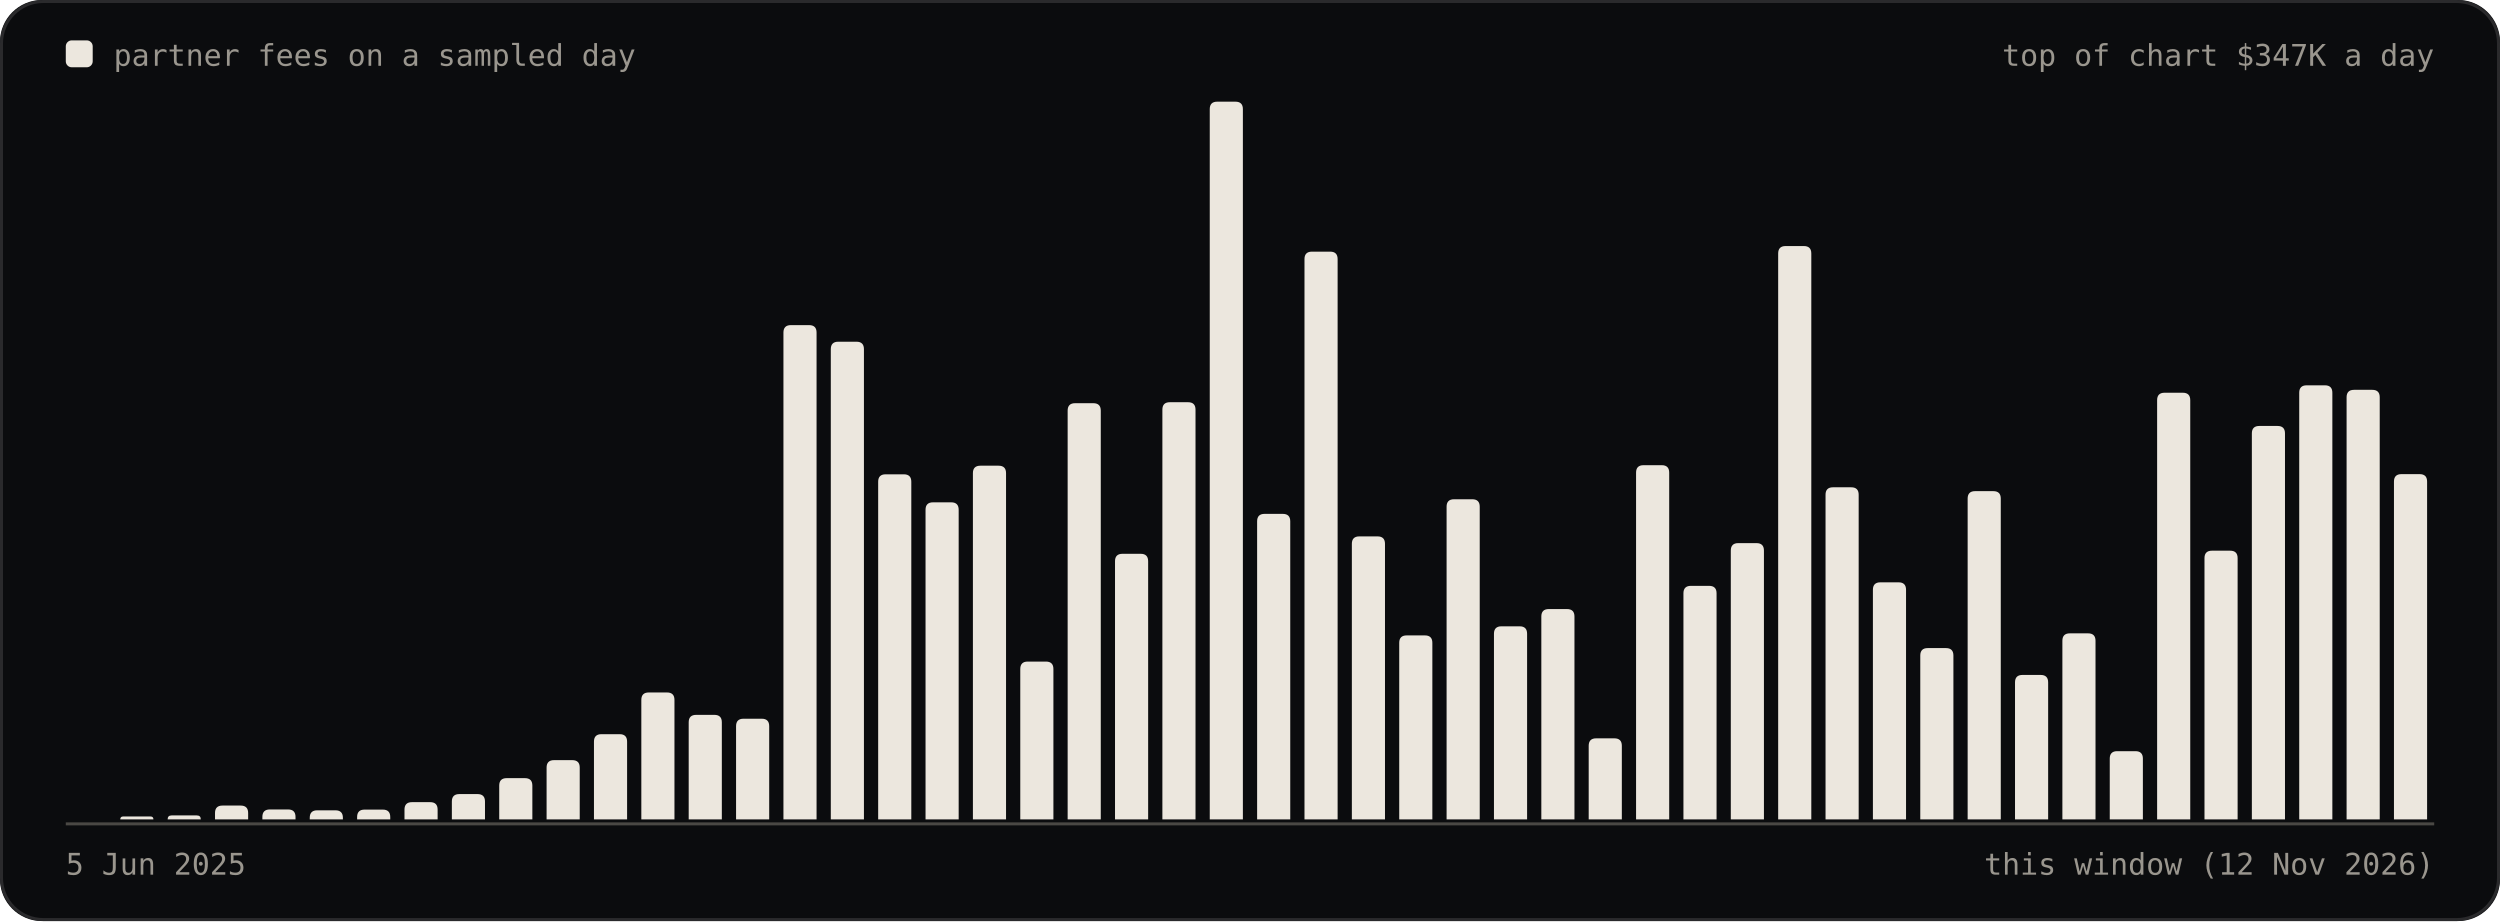
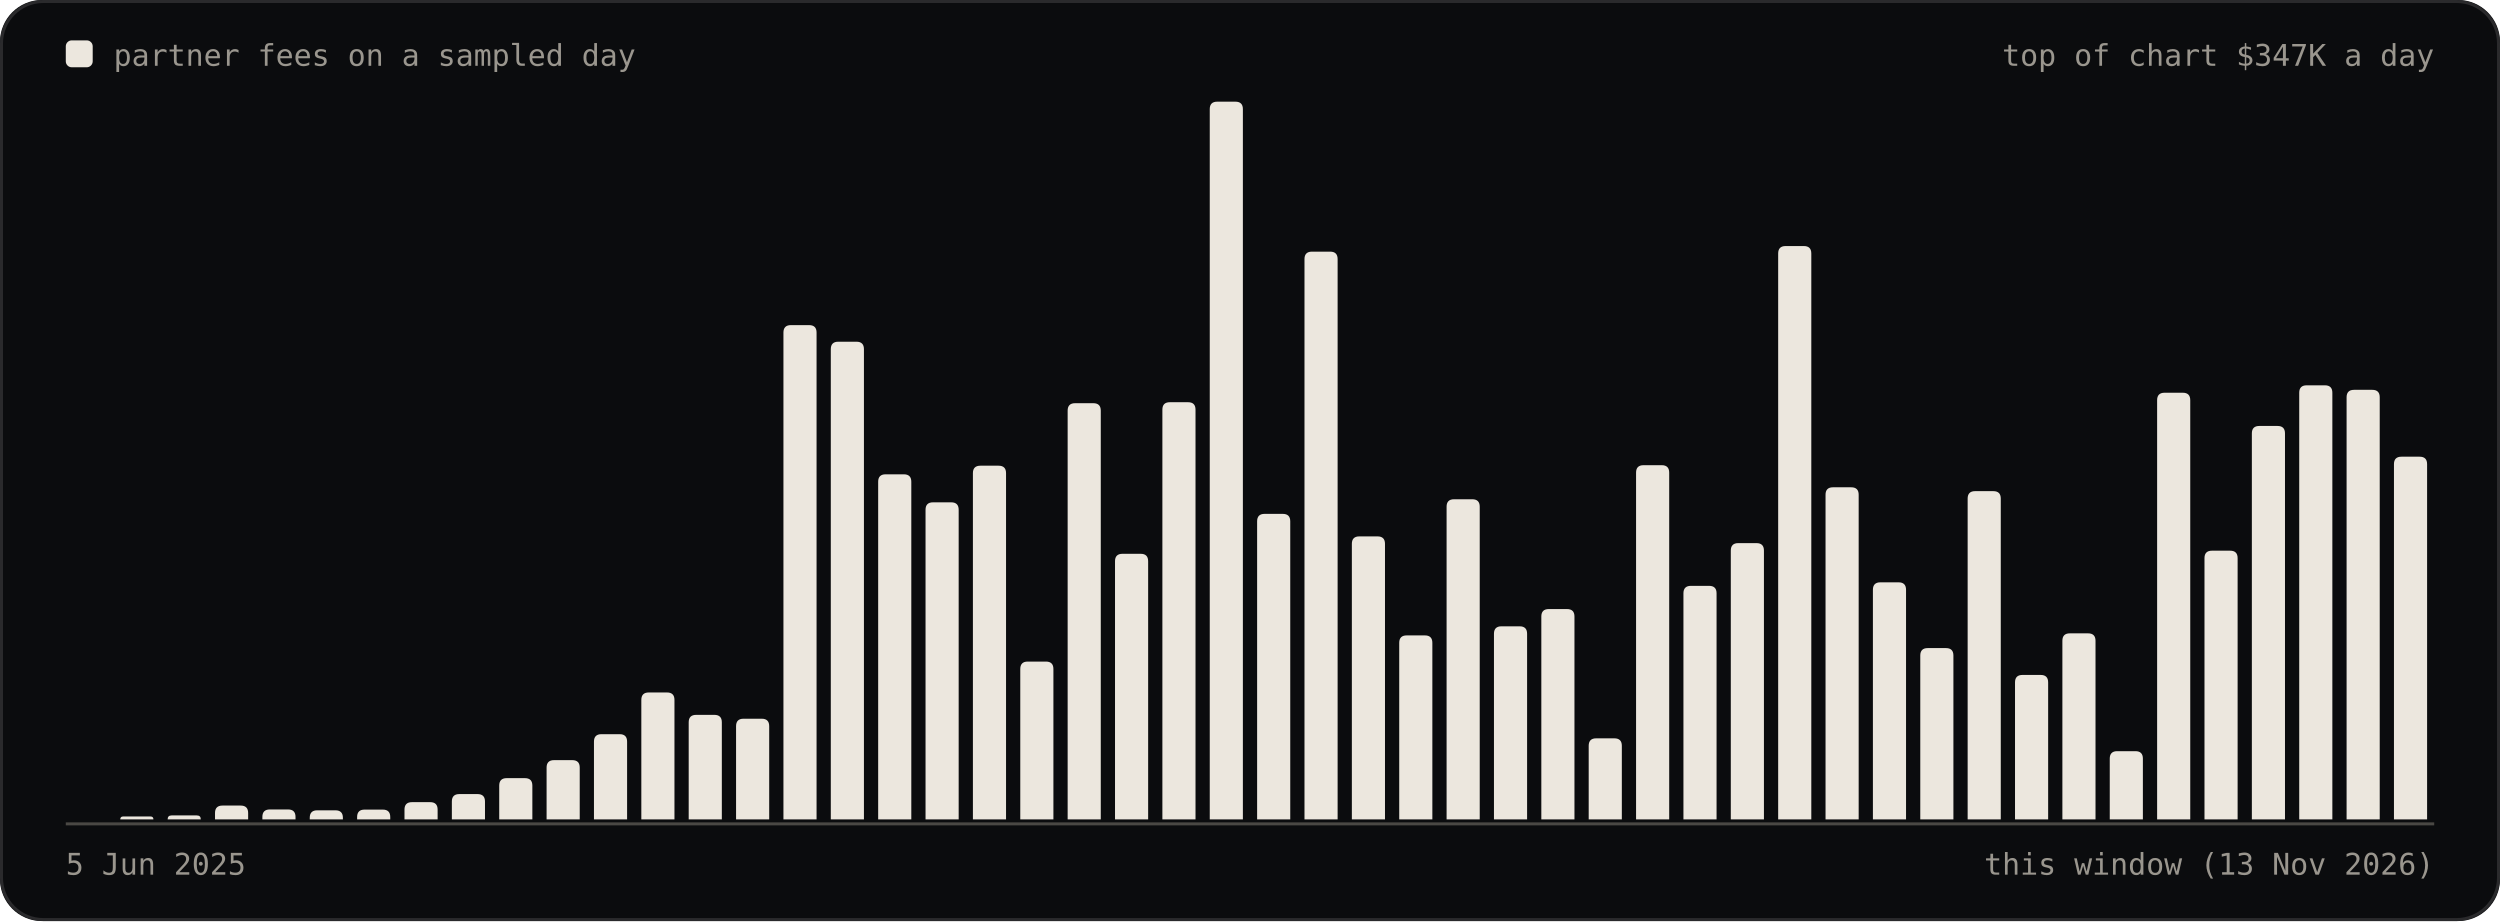
<svg xmlns="http://www.w3.org/2000/svg" viewBox="0 0 836 308" width="836" height="308" font-family="'JetBrains Mono', ui-monospace, SFMono-Regular, Menlo, Consolas, monospace" font-size="9">
  <rect width="836" height="308" rx="14" fill="#0b0c0e" />
  <rect x="0.5" y="0.5" width="835" height="307" rx="14" fill="none" stroke="#2a2a2c" />
  <rect x="22.0" y="13.5" width="9" height="9" rx="2" fill="#ece7de" />
  <text x="38.0" y="22.0" fill="#9a968e" font-size="10" text-anchor="start">partner fees on a sampled day</text>
  <text x="814.0" y="22.0" fill="#9a968e" font-size="10" text-anchor="end">top of chart $347K a day</text>
  <path d="M40.22 274.00 V274.00 Q40.22 273.03 41.19 273.03 H50.33 Q51.30 273.03 51.30 274.00 V274.00 Z" fill="#ece7de" />
  <path d="M56.06 274.00 V274.00 Q56.06 272.68 57.37 272.68 H65.83 Q67.14 272.68 67.14 274.00 V274.00 Z" fill="#ece7de" />
  <path d="M71.90 274.00 V271.88 Q71.90 269.38 74.40 269.38 H80.48 Q82.98 269.38 82.98 271.88 V274.00 Z" fill="#ece7de" />
  <path d="M87.74 274.00 V273.18 Q87.74 270.68 90.24 270.68 H96.32 Q98.82 270.68 98.82 273.18 V274.00 Z" fill="#ece7de" />
  <path d="M103.58 274.00 V273.47 Q103.58 270.97 106.08 270.97 H112.16 Q114.66 270.97 114.66 273.47 V274.00 Z" fill="#ece7de" />
  <path d="M119.42 274.00 V273.23 Q119.42 270.73 121.92 270.73 H128.00 Q130.50 270.73 130.50 273.23 V274.00 Z" fill="#ece7de" />
  <path d="M135.26 274.00 V270.74 Q135.26 268.24 137.76 268.24 H143.84 Q146.34 268.24 146.34 270.74 V274.00 Z" fill="#ece7de" />
  <path d="M151.10 274.00 V268.04 Q151.10 265.54 153.60 265.54 H159.68 Q162.18 265.54 162.18 268.04 V274.00 Z" fill="#ece7de" />
  <path d="M166.94 274.00 V262.71 Q166.94 260.21 169.44 260.21 H175.52 Q178.02 260.21 178.02 262.71 V274.00 Z" fill="#ece7de" />
  <path d="M182.78 274.00 V256.69 Q182.78 254.19 185.28 254.19 H191.36 Q193.86 254.19 193.86 256.69 V274.00 Z" fill="#ece7de" />
  <path d="M198.62 274.00 V248.01 Q198.62 245.51 201.12 245.51 H207.20 Q209.70 245.51 209.70 248.01 V274.00 Z" fill="#ece7de" />
  <path d="M214.46 274.00 V234.06 Q214.46 231.56 216.96 231.56 H223.04 Q225.54 231.56 225.54 234.06 V274.00 Z" fill="#ece7de" />
  <path d="M230.30 274.00 V241.55 Q230.30 239.05 232.80 239.05 H238.88 Q241.38 239.05 241.38 241.55 V274.00 Z" fill="#ece7de" />
  <path d="M246.14 274.00 V242.84 Q246.14 240.34 248.64 240.34 H254.72 Q257.22 240.34 257.22 242.84 V274.00 Z" fill="#ece7de" />
  <path d="M261.98 274.00 V111.22 Q261.98 108.72 264.48 108.72 H270.56 Q273.06 108.72 273.06 111.22 V274.00 Z" fill="#ece7de" />
  <path d="M277.82 274.00 V116.77 Q277.82 114.27 280.32 114.27 H286.40 Q288.90 114.27 288.90 116.77 V274.00 Z" fill="#ece7de" />
  <path d="M293.66 274.00 V161.11 Q293.66 158.61 296.16 158.61 H302.24 Q304.74 158.61 304.74 161.11 V274.00 Z" fill="#ece7de" />
  <path d="M309.50 274.00 V170.48 Q309.50 167.98 312.00 167.98 H318.08 Q320.58 167.98 320.58 170.48 V274.00 Z" fill="#ece7de" />
  <path d="M325.34 274.00 V158.23 Q325.34 155.73 327.84 155.73 H333.92 Q336.42 155.73 336.42 158.23 V274.00 Z" fill="#ece7de" />
  <path d="M341.18 274.00 V223.73 Q341.18 221.23 343.68 221.23 H349.76 Q352.26 221.23 352.26 223.73 V274.00 Z" fill="#ece7de" />
  <path d="M357.02 274.00 V137.33 Q357.02 134.83 359.52 134.83 H365.60 Q368.10 134.83 368.10 137.33 V274.00 Z" fill="#ece7de" />
  <path d="M372.86 274.00 V187.69 Q372.86 185.19 375.36 185.19 H381.44 Q383.94 185.19 383.94 187.69 V274.00 Z" fill="#ece7de" />
  <path d="M388.70 274.00 V137.00 Q388.70 134.50 391.20 134.50 H397.28 Q399.78 134.50 399.78 137.00 V274.00 Z" fill="#ece7de" />
  <path d="M404.54 274.00 V36.50 Q404.54 34.00 407.04 34.00 H413.12 Q415.62 34.00 415.62 36.50 V274.00 Z" fill="#ece7de" />
  <path d="M420.38 274.00 V174.34 Q420.38 171.84 422.88 171.84 H428.96 Q431.46 171.84 431.46 174.34 V274.00 Z" fill="#ece7de" />
  <path d="M436.22 274.00 V86.65 Q436.22 84.15 438.72 84.15 H444.80 Q447.30 84.15 447.30 86.65 V274.00 Z" fill="#ece7de" />
  <path d="M452.06 274.00 V181.87 Q452.06 179.37 454.56 179.37 H460.64 Q463.14 179.37 463.14 181.87 V274.00 Z" fill="#ece7de" />
  <path d="M467.90 274.00 V214.98 Q467.90 212.48 470.40 212.48 H476.48 Q478.98 212.48 478.98 214.98 V274.00 Z" fill="#ece7de" />
  <path d="M483.74 274.00 V169.45 Q483.74 166.95 486.24 166.95 H492.32 Q494.82 166.95 494.82 169.45 V274.00 Z" fill="#ece7de" />
  <path d="M499.58 274.00 V211.94 Q499.58 209.44 502.08 209.44 H508.16 Q510.66 209.44 510.66 211.94 V274.00 Z" fill="#ece7de" />
  <path d="M515.42 274.00 V206.17 Q515.42 203.67 517.92 203.67 H524.00 Q526.50 203.67 526.50 206.17 V274.00 Z" fill="#ece7de" />
  <path d="M531.26 274.00 V249.40 Q531.26 246.90 533.76 246.90 H539.84 Q542.34 246.90 542.34 249.40 V274.00 Z" fill="#ece7de" />
  <path d="M547.10 274.00 V158.06 Q547.10 155.56 549.60 155.56 H555.68 Q558.18 155.56 558.18 158.06 V274.00 Z" fill="#ece7de" />
  <path d="M562.94 274.00 V198.41 Q562.94 195.91 565.44 195.91 H571.52 Q574.02 195.91 574.02 198.41 V274.00 Z" fill="#ece7de" />
  <path d="M578.78 274.00 V184.12 Q578.78 181.62 581.28 181.62 H587.36 Q589.86 181.62 589.86 184.12 V274.00 Z" fill="#ece7de" />
  <path d="M594.62 274.00 V84.78 Q594.62 82.28 597.12 82.28 H603.20 Q605.70 82.28 605.70 84.78 V274.00 Z" fill="#ece7de" />
  <path d="M610.46 274.00 V165.45 Q610.46 162.95 612.96 162.95 H619.04 Q621.54 162.95 621.54 165.45 V274.00 Z" fill="#ece7de" />
  <path d="M626.30 274.00 V197.23 Q626.30 194.73 628.80 194.73 H634.88 Q637.38 194.73 637.38 197.23 V274.00 Z" fill="#ece7de" />
  <path d="M642.14 274.00 V219.22 Q642.14 216.72 644.64 216.72 H650.72 Q653.22 216.72 653.22 219.22 V274.00 Z" fill="#ece7de" />
  <path d="M657.98 274.00 V166.74 Q657.98 164.24 660.48 164.24 H666.56 Q669.06 164.24 669.06 166.74 V274.00 Z" fill="#ece7de" />
  <path d="M673.82 274.00 V228.20 Q673.82 225.70 676.32 225.70 H682.40 Q684.90 225.70 684.90 228.20 V274.00 Z" fill="#ece7de" />
  <path d="M689.66 274.00 V214.29 Q689.66 211.79 692.16 211.79 H698.24 Q700.74 211.79 700.74 214.29 V274.00 Z" fill="#ece7de" />
  <path d="M705.50 274.00 V253.69 Q705.50 251.19 708.00 251.19 H714.08 Q716.58 251.19 716.58 253.69 V274.00 Z" fill="#ece7de" />
  <path d="M721.34 274.00 V133.83 Q721.34 131.33 723.84 131.33 H729.92 Q732.42 131.33 732.42 133.83 V274.00 Z" fill="#ece7de" />
  <path d="M737.18 274.00 V186.65 Q737.18 184.15 739.68 184.15 H745.76 Q748.26 184.15 748.26 186.65 V274.00 Z" fill="#ece7de" />
  <path d="M753.02 274.00 V144.94 Q753.02 142.44 755.52 142.44 H761.60 Q764.10 142.44 764.10 144.94 V274.00 Z" fill="#ece7de" />
  <path d="M768.86 274.00 V131.35 Q768.86 128.85 771.36 128.85 H777.44 Q779.94 128.85 779.94 131.35 V274.00 Z" fill="#ece7de" />
  <path d="M784.70 274.00 V132.86 Q784.70 130.36 787.20 130.36 H793.28 Q795.78 130.36 795.78 132.86 V274.00 Z" fill="#ece7de" />
-   <path d="M800.54 274.00 V161.05 Q800.54 158.55 803.04 158.55 H809.12 Q811.62 158.55 811.62 161.05 V274.00 Z" fill="#ece7de" />
+   <path d="M800.54 274.00 V155.22 Q800.54 152.72 803.04 152.72 H809.12 Q811.62 152.72 811.62 155.22 V274.00 Z" fill="#ece7de" />
  <line x1="22" x2="814.0" y1="275.5" y2="275.5" stroke="#4a4844" />
  <text x="22.0" y="292.5" fill="#9a968e" font-size="10" text-anchor="start">5 Jun 2025</text>
-   <text x="814.0" y="292.5" fill="#9a968e" font-size="10" text-anchor="end">this window (12 Nov 2026)</text>
+   <text x="814.0" y="292.5" fill="#9a968e" font-size="10" text-anchor="end">this window (13 Nov 2026)</text>
</svg>
